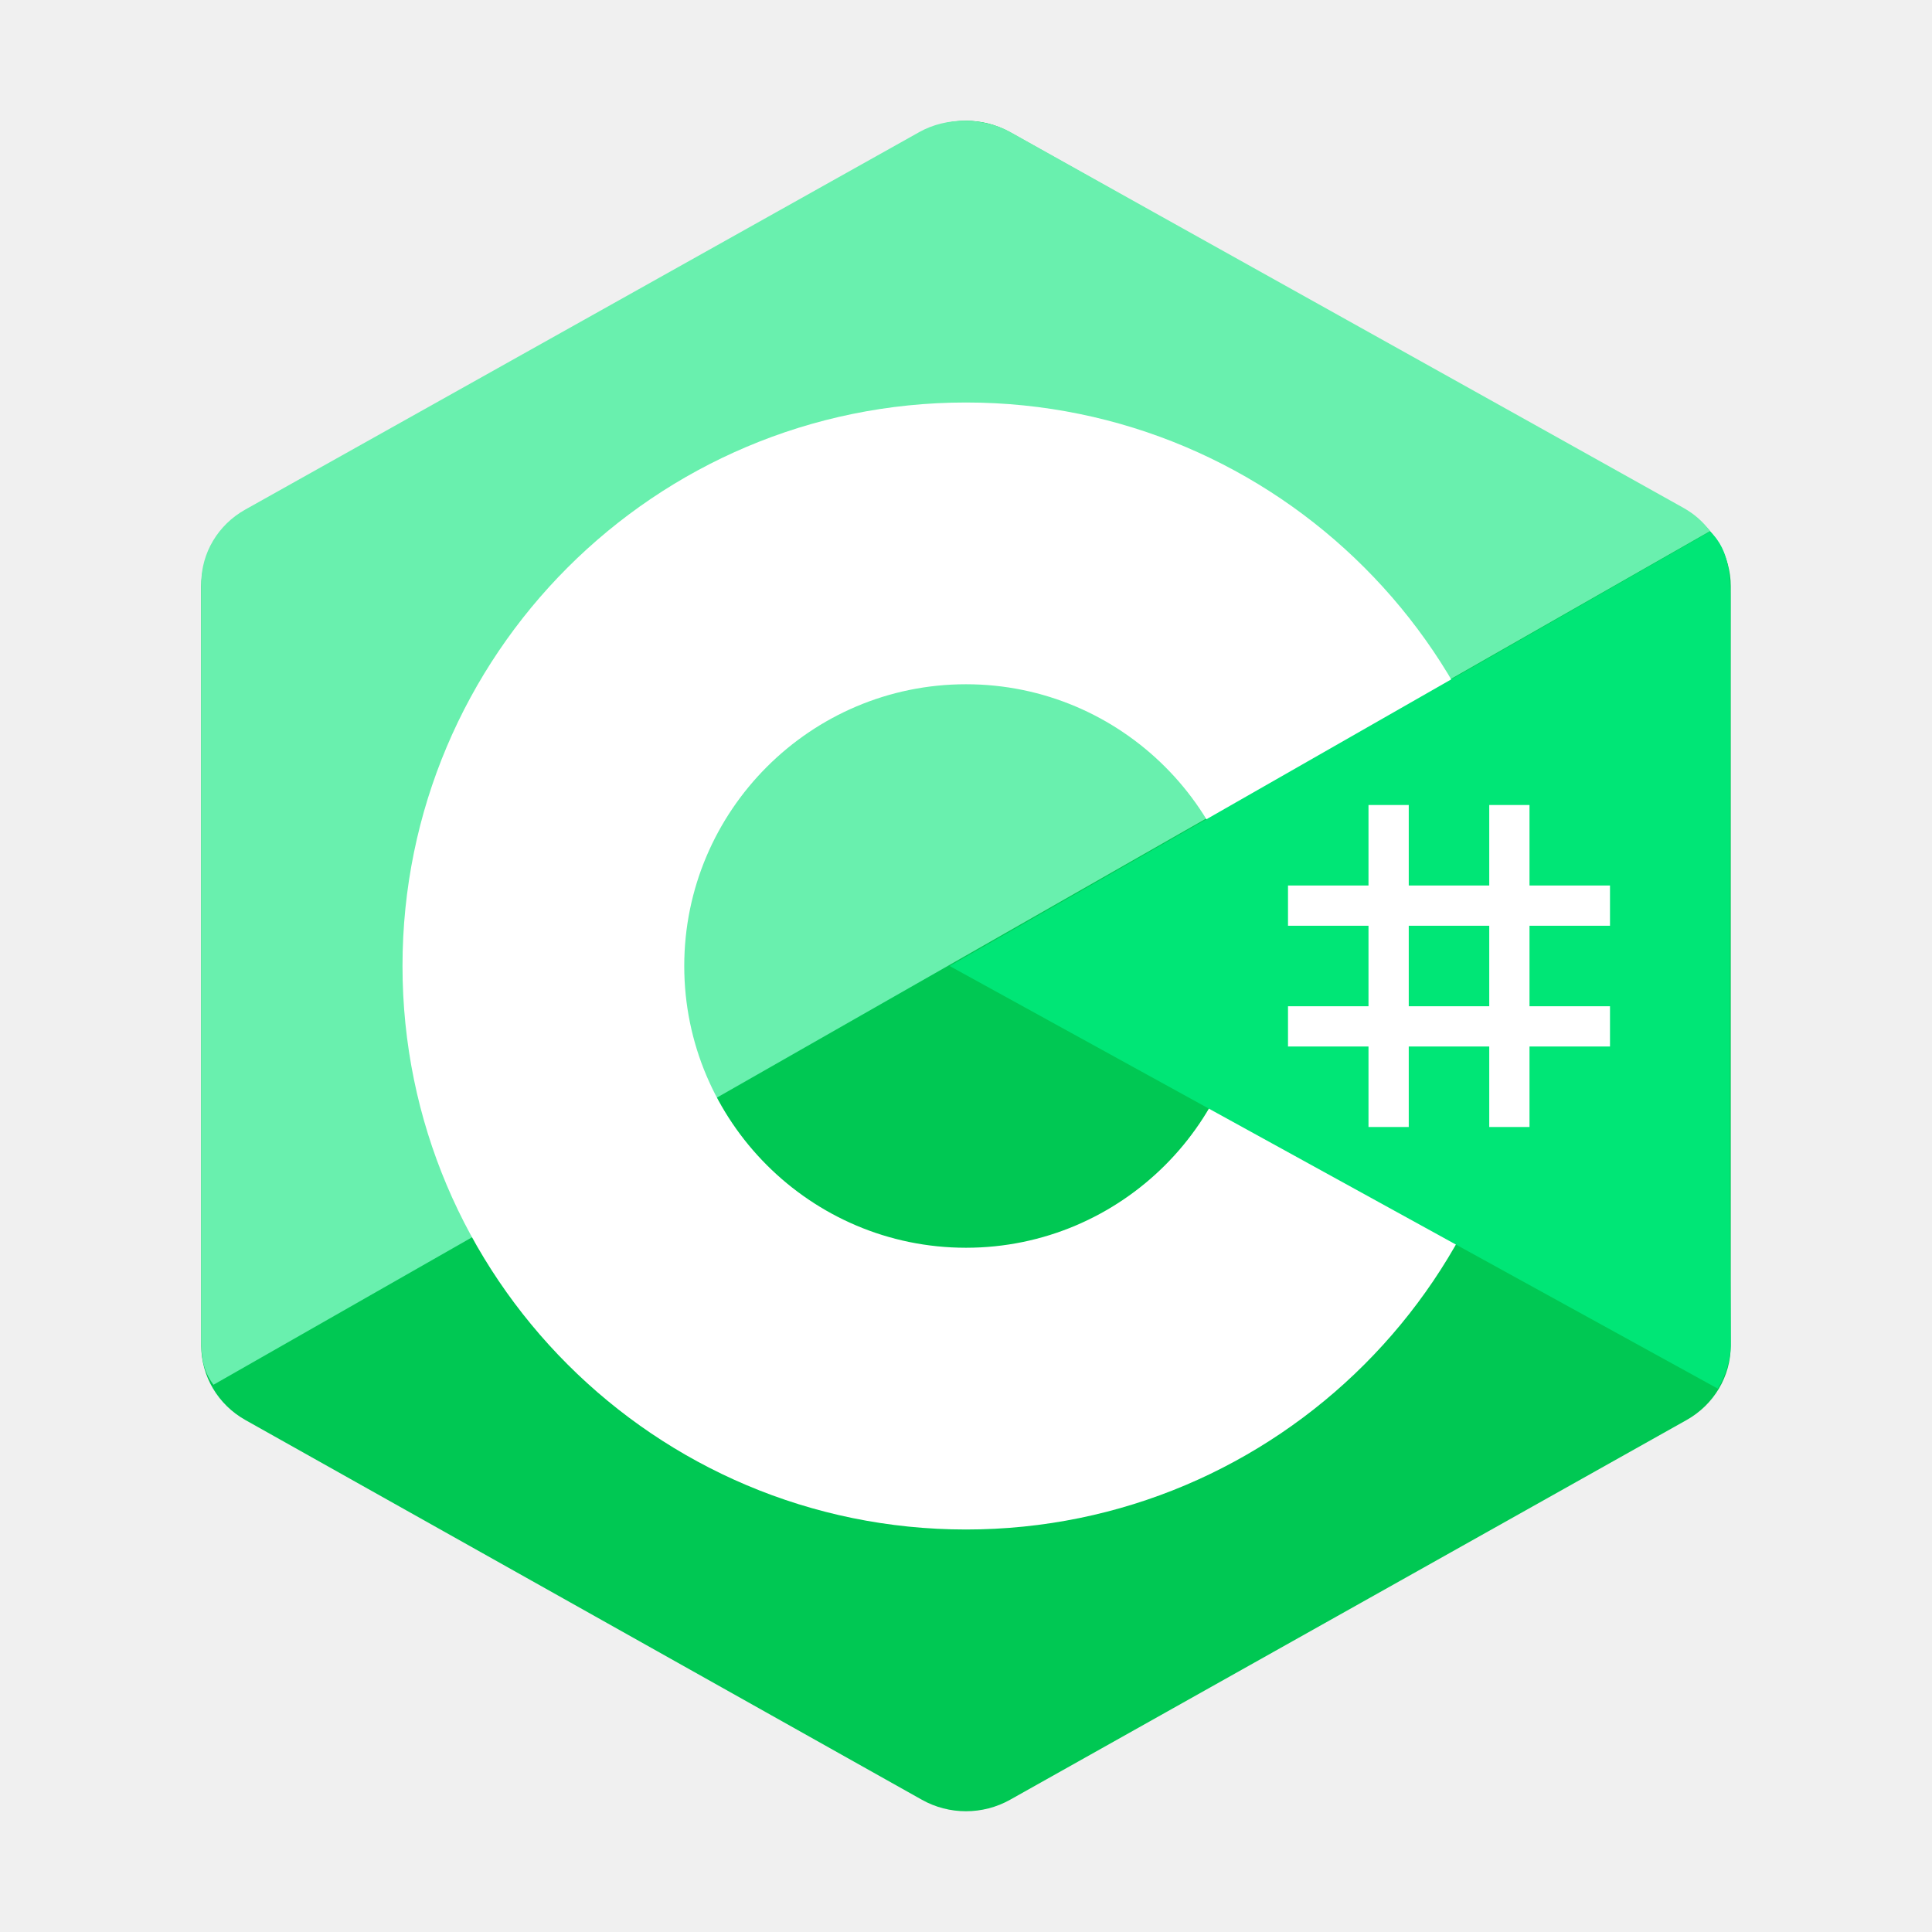
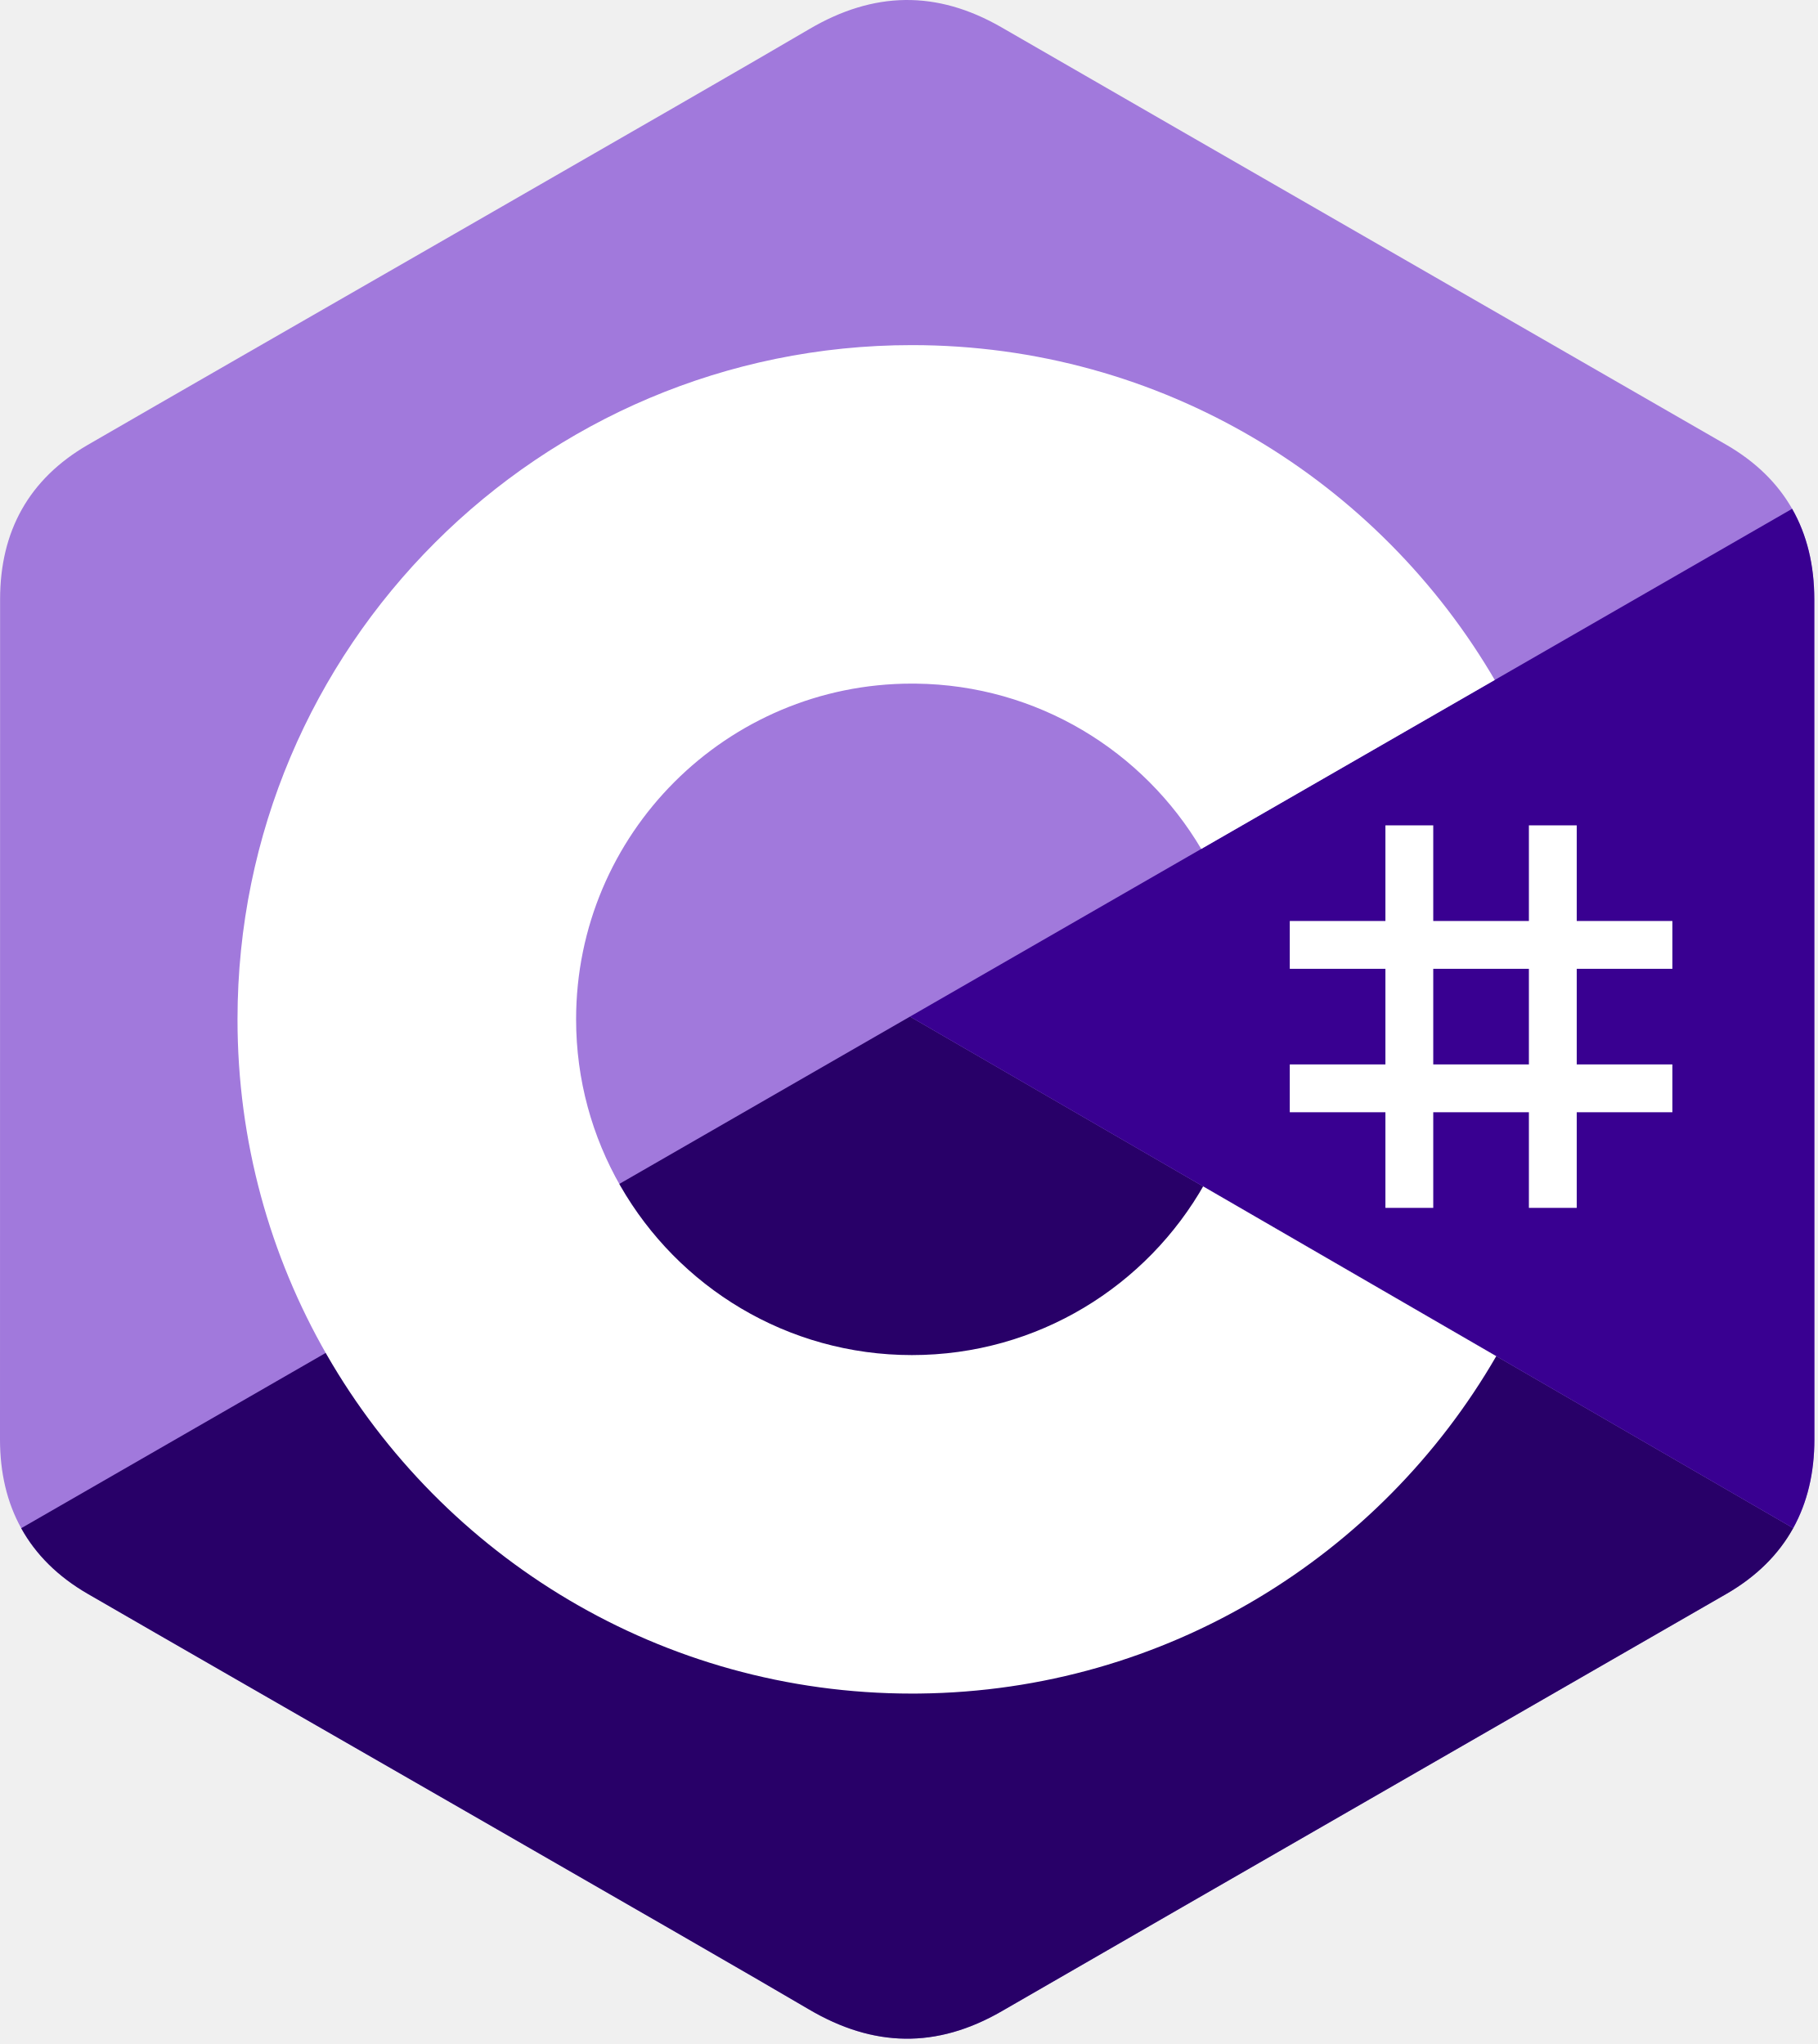
- <svg xmlns="http://www.w3.org/2000/svg" viewBox="0 0 48 48" width="48px" height="48px">
-   <path fill="#00c853" d="M22.903,3.286c0.679-0.381,1.515-0.381,2.193,0c3.355,1.883,13.451,7.551,16.807,9.434 C42.582,13.1,43,13.804,43,14.566c0,3.766,0,15.101,0,18.867c0,0.762-0.418,1.466-1.097,1.847 c-3.355,1.883-13.451,7.551-16.807,9.434c-0.679,0.381-1.515,0.381-2.193,0c-3.355-1.883-13.451-7.551-16.807-9.434 C5.418,34.899,5,34.196,5,33.434c0-3.766,0-15.101,0-18.867c0-0.762,0.418-1.466,1.097-1.847 C9.451,10.837,19.549,5.169,22.903,3.286z" />
-   <path fill="#69f0ae" d="M5.304,34.404C5.038,34.048,5,33.71,5,33.255c0-3.744,0-15.014,0-18.759 c0-0.758,0.417-1.458,1.094-1.836c3.343-1.872,13.405-7.507,16.748-9.38c0.677-0.379,1.594-0.371,2.271,0.008 c3.343,1.872,13.371,7.459,16.714,9.331c0.27,0.152,0.476,0.335,0.66,0.576L5.304,34.404z" />
-   <path fill="#fff" d="M24,10c-7.73,0-14,6.27-14,14s6.27,14,14,14s14-6.27,14-14S31.73,10,24,10z M24,31 c-3.86,0-7-3.14-7-7s3.14-7,7-7s7,3.14,7,7S27.86,31,24,31z" />
-   <path fill="#00e676" d="M42.485,13.205c0.516,0.483,0.506,1.211,0.506,1.784c0,3.795-0.032,14.589,0.009,18.384 c0.004,0.396-0.127,0.813-0.323,1.127L23.593,24L42.485,13.205z" />
-   <path fill="#fff" d="M34 20H35V28H34zM37 20H38V28H37z" />
-   <path fill="#fff" d="M32 25H40V26H32zM32 22H40V23H32z" />
+ <svg xmlns="http://www.w3.org/2000/svg" width="256px" height="288px" viewBox="0 0 256 288" version="1.1" preserveAspectRatio="xMidYMid">
+   <g>
+     <path d="M255.569,84.452 C255.567,79.622 254.534,75.354 252.445,71.691 C250.393,68.089 247.32,65.07 243.198,62.683 C209.173,43.064 175.115,23.505 141.101,3.866 C131.931,-1.428 123.04,-1.235 113.938,4.135 C100.395,12.122 32.59,50.969 12.385,62.672 C4.064,67.489 0.015,74.861 0.013,84.443 C0,123.898 0.013,163.352 0,202.808 C0,207.532 0.991,211.717 2.988,215.325 C5.041,219.036 8.157,222.138 12.374,224.579 C32.58,236.282 100.394,275.126 113.934,283.115 C123.04,288.488 131.931,288.68 141.104,283.384 C175.119,263.744 209.179,244.186 243.209,224.567 C247.426,222.127 250.542,219.023 252.595,215.315 C254.589,211.707 255.582,207.522 255.582,202.797 C255.582,202.797 255.582,123.908 255.569,84.452" fill="#A179DC" fill-rule="nonzero" />
+     <path d="M128.182,143.241 L2.988,215.325 C5.041,219.036 8.157,222.138 12.374,224.579 C32.58,236.282 100.394,275.126 113.934,283.115 C123.04,288.488 131.931,288.68 141.104,283.384 C175.119,263.744 209.179,244.186 243.209,224.567 C247.426,222.127 250.542,219.023 252.595,215.315 L128.182,143.241" fill="#280068" fill-rule="nonzero" />
+     <path d="M255.569,84.452 C255.567,79.622 254.534,75.354 252.445,71.691 L128.182,143.241 L252.595,215.315 C254.589,211.707 255.58,207.522 255.582,202.797 C255.582,202.797 255.582,123.908 255.569,84.452" fill="#390091" fill-rule="nonzero" />
+     <path d="M201.892,116.294 L201.892,129.768 L215.366,129.768 L215.366,116.294 L222.103,116.294 L222.103,129.768 L235.577,129.768 L235.577,136.505 L222.103,136.505 L222.103,149.978 L235.577,149.978 L235.577,156.715 L222.103,156.715 L222.103,170.189 L215.366,170.189 L215.366,156.715 L201.892,156.715 L201.892,170.189 L195.155,170.189 L195.155,156.715 L181.682,156.715 L181.682,149.978 L195.155,149.978 L195.155,136.505 L181.682,136.505 L181.682,129.768 L195.155,129.768 L195.155,116.294 L201.892,116.294 Z M215.366,136.505 L201.892,136.505 L201.892,149.978 L215.366,149.978 L215.366,136.505 Z" fill="#FFFFFF" />
+     <path d="M128.457,48.626 C163.601,48.626 194.284,67.712 210.719,96.082 L210.558,95.809 L169.21,119.617 C161.063,105.824 146.128,96.515 128.996,96.323 L128.457,96.32 C102.331,96.32 81.151,117.5 81.151,143.625 C81.151,152.169 83.428,160.178 87.39,167.095 C95.544,181.33 110.873,190.931 128.457,190.931 C146.15,190.931 161.566,181.208 169.678,166.821 L169.481,167.166 L210.768,191.084 C194.513,219.213 164.25,238.241 129.515,238.62 L128.457,238.626 C93.202,238.626 62.432,219.422 46.038,190.902 C38.035,176.979 33.456,160.838 33.456,143.625 C33.456,91.159 75.988,48.626 128.457,48.626 Z" fill="#FFFFFF" fill-rule="nonzero" />
+   </g>
</svg>
